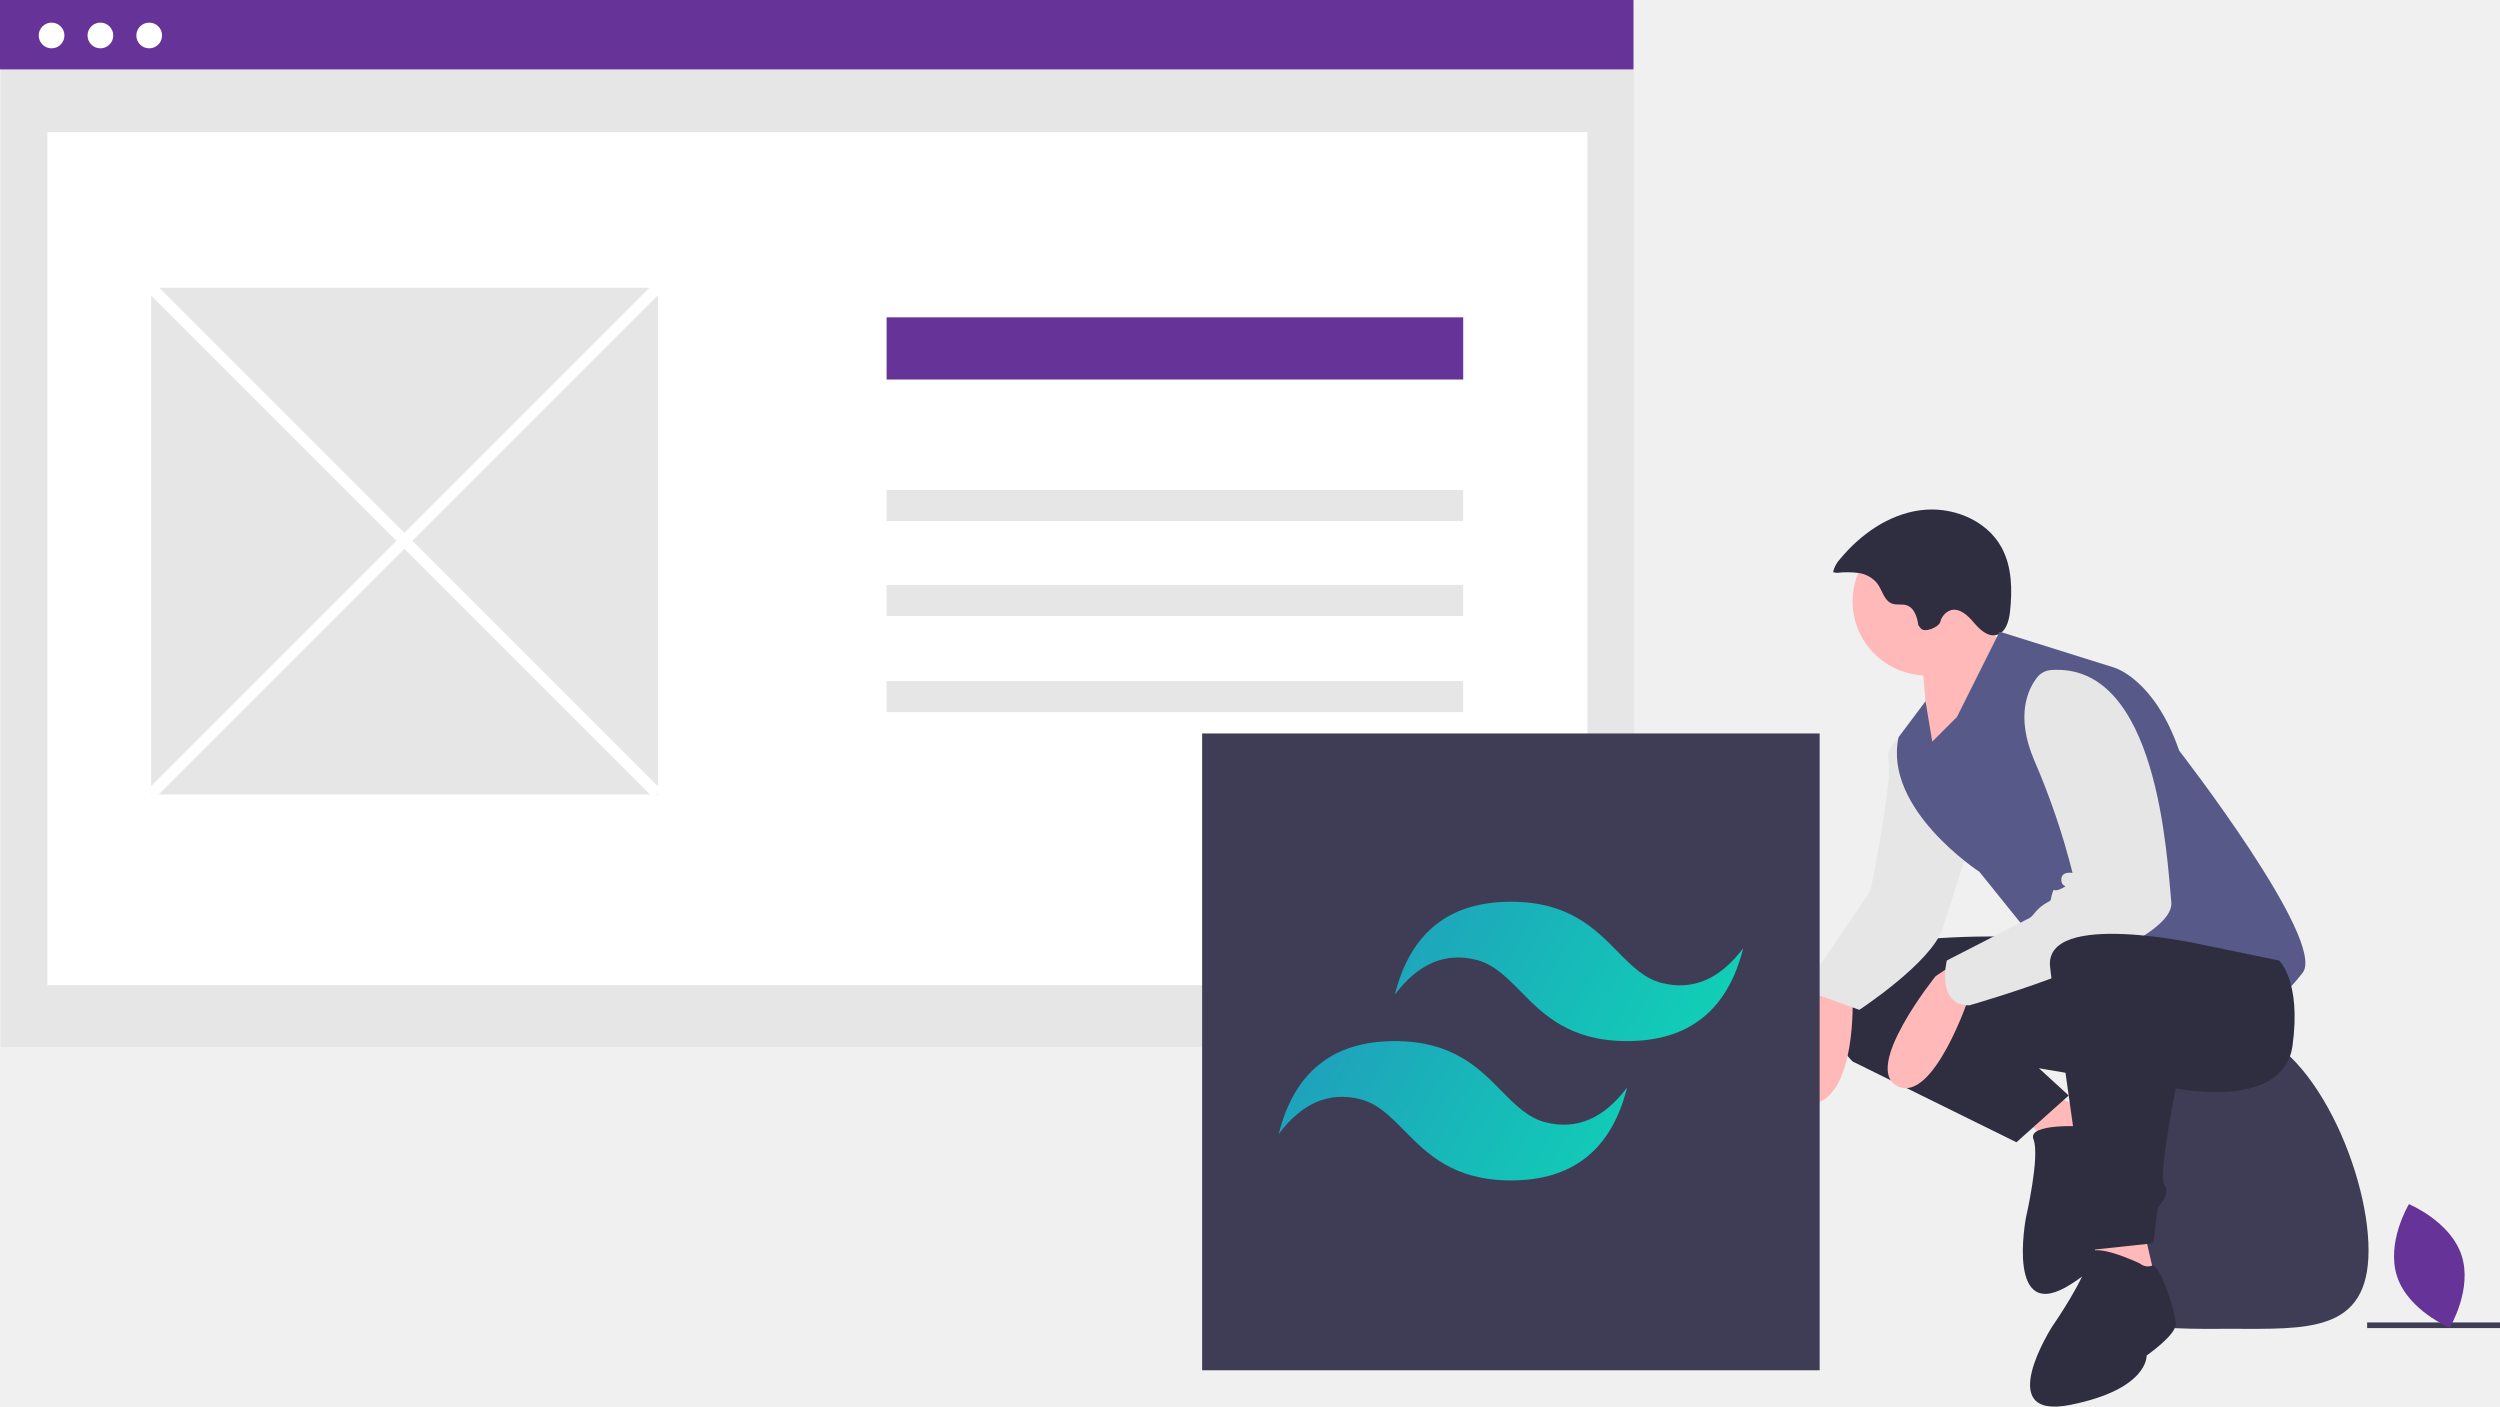
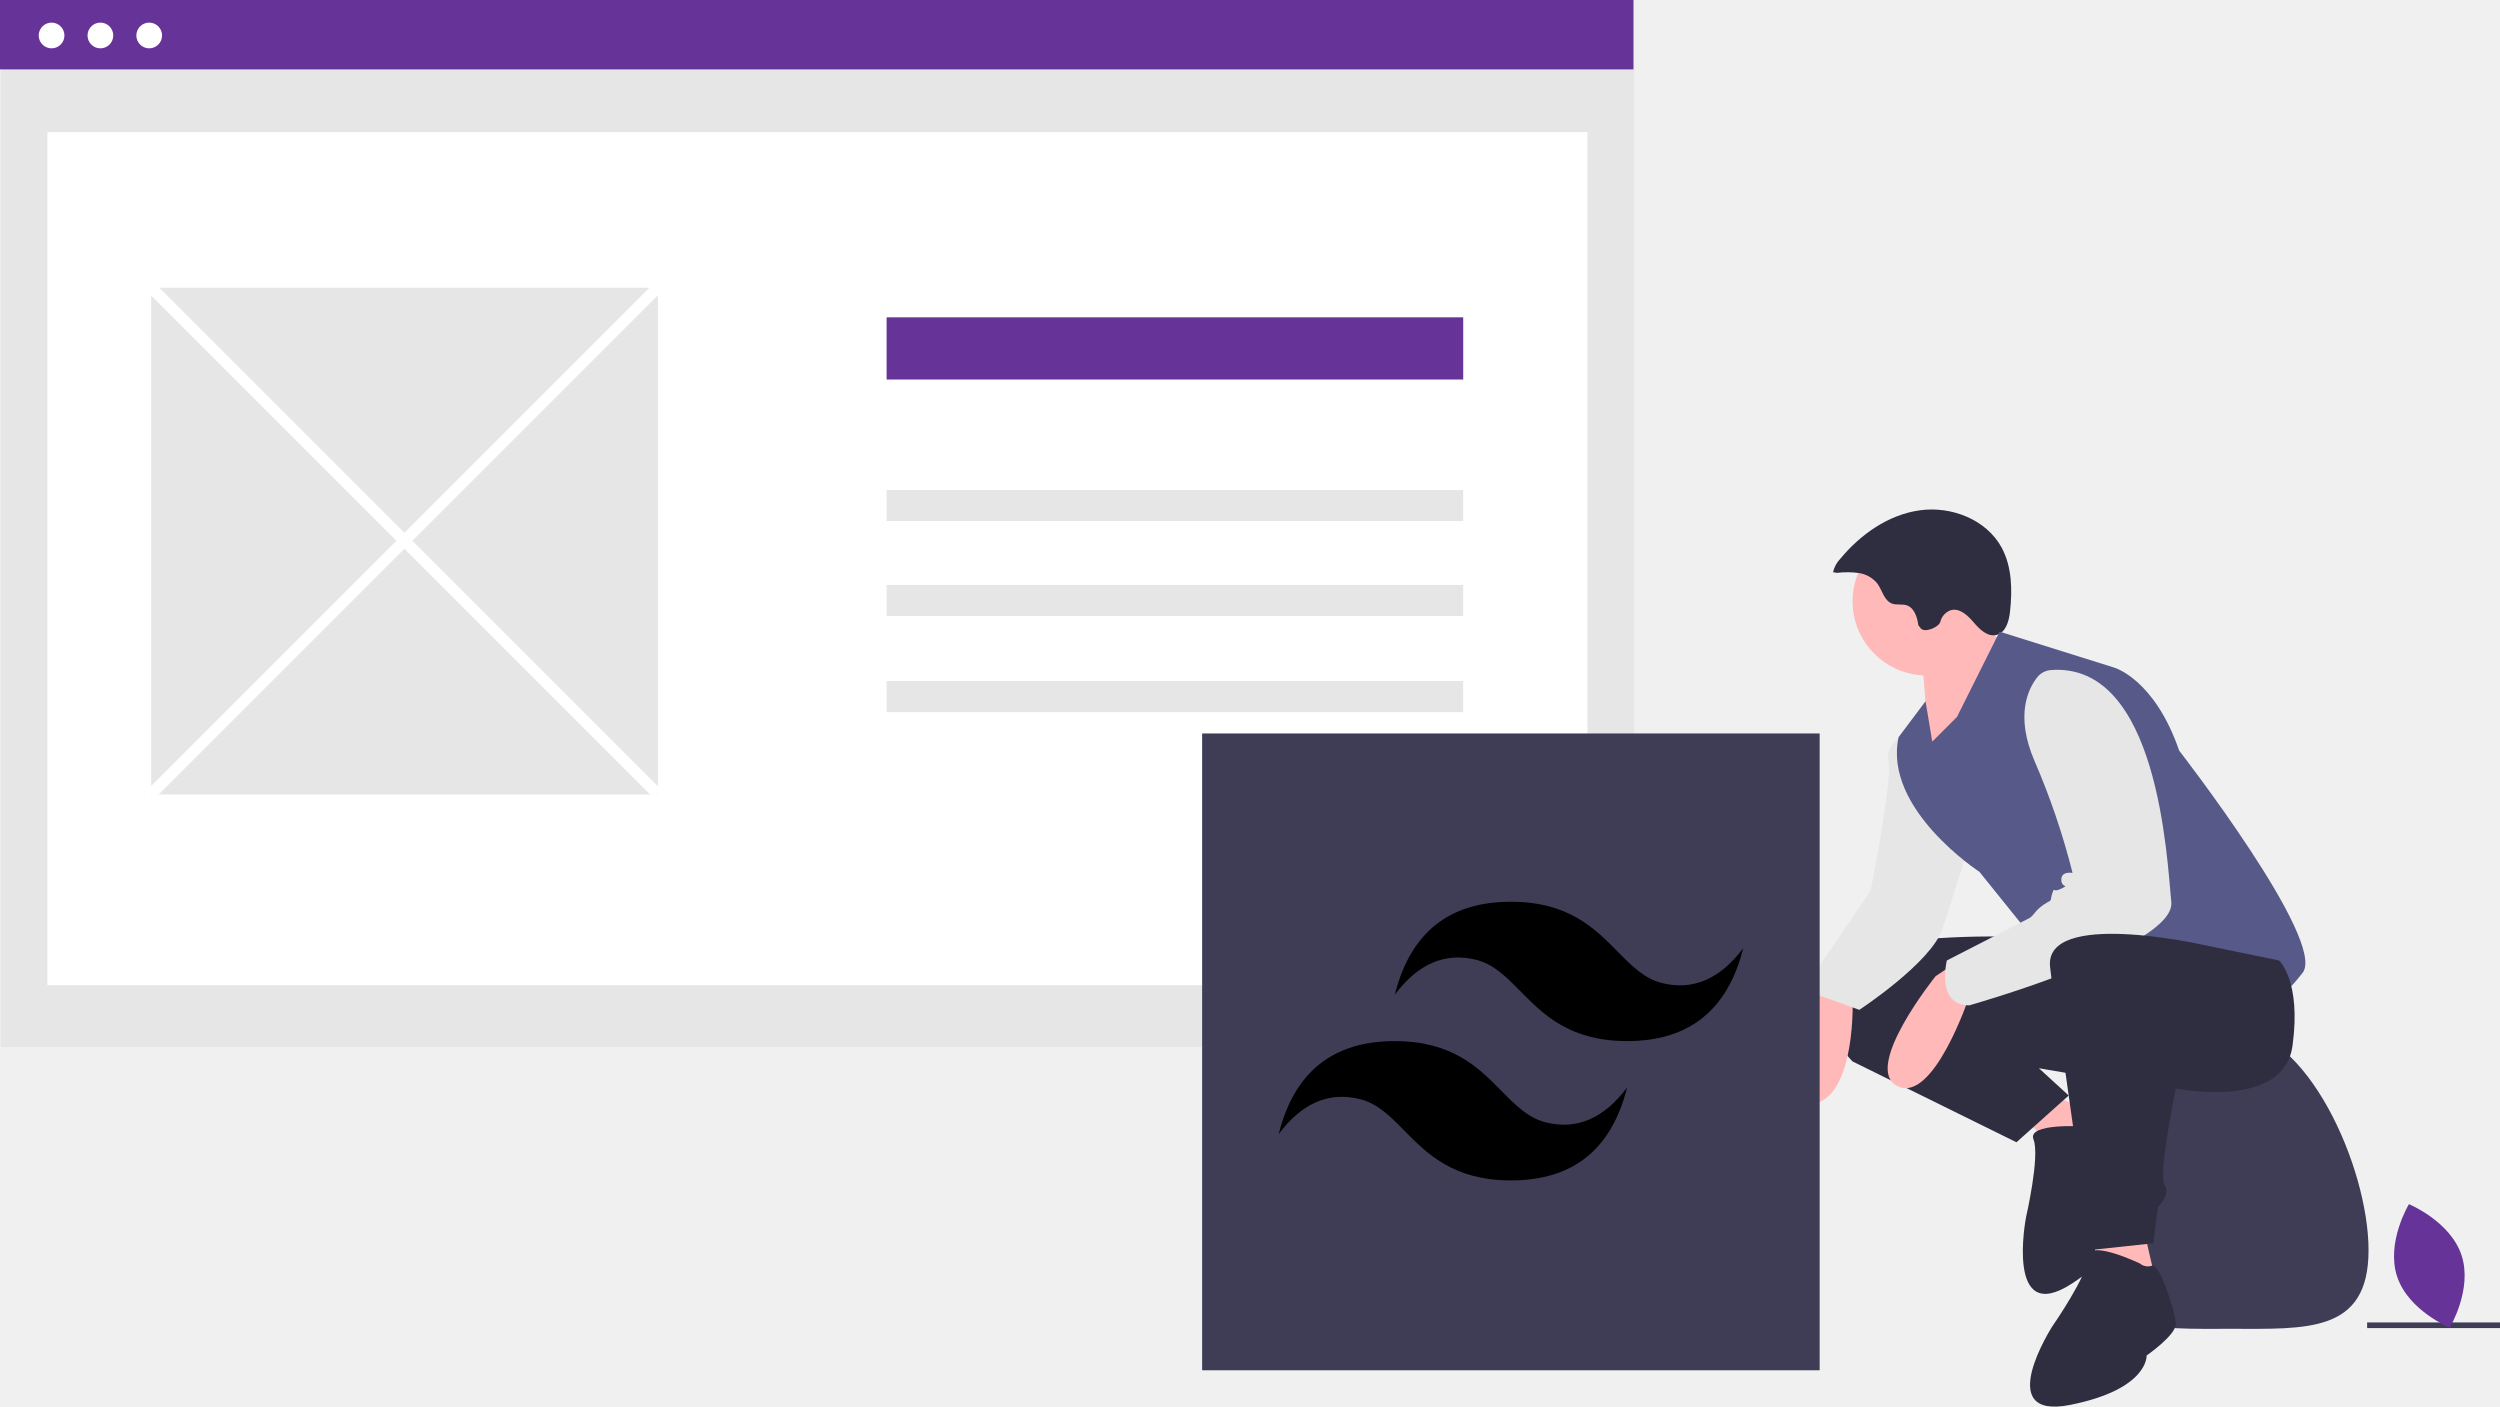
<svg xmlns="http://www.w3.org/2000/svg" data-name="Layer 1" className="skew-y-0 w-full h-full" width="884.33" height="497.573" viewBox="0 0 884.33 497.573">
  <defs>
    <linearGradient id="b0ba8c84-577a-4822-8dcd-01697aaa3f6e-166" x1="3.362" y1="897.416" x2="4.022" y2="897.188" gradientTransform="matrix(256, 0, 0, -153.6, -255, 138394.606)" gradientUnits="userSpaceOnUse">
-       <stop offset="0" stop-color="#2298bd" />
-       <stop offset="1" stop-color="#0ed7b5" />
+       <stop offset="0" stopColor="#2298bd" />
+       <stop offset="1" stopColor="#0ed7b5" />
    </linearGradient>
  </defs>
  <rect x="837.33" y="467.788" width="47" height="2" fill="#3f3d56" />
  <path d="M898.009,643.473c0,29.378,21.861,27.788,48.828,27.788s48.828,1.59,48.828-27.788-21.861-78.601-48.828-78.601S898.009,614.095,898.009,643.473Z" transform="translate(-157.8353 -201.2137)" fill="#3f3d56" />
  <path d="M783.187,400.877c.026-.083.054-.167.08-.251-.011.037-.026.072-.037.108Z" transform="translate(-157.8353 -201.2137)" fill="#2f2e41" />
  <polygon points="715.66 395.323 732.333 411.202 745.83 396.911 725.188 386.589 715.66 395.323" fill="#ffb9b9" />
  <path d="M894.983,599.674s-20.199-1.32-17.838,4.577-2.644,27.571-2.644,27.571-7.505,38.925,16.226,23.436,18.567-26.25,18.567-26.25,6.926-10.47,5.45-14.155-13.203-17.838-15.45-16.066A4.427,4.427,0,0,1,894.983,599.674Z" transform="translate(-157.8353 -201.2137)" fill="#2f2e41" />
  <path d="M902.078,533.815s-88.922-7.146-96.067,11.115,7.146,31.758,7.146,31.758l57.958,28.582,18.486-16.536-10.546-9.664s59.546,11.115,61.134,2.382S933.835,526.669,902.078,533.815Z" transform="translate(-157.8353 -201.2137)" fill="#2f2e41" />
  <path d="M798.865,549.694s-15.879,44.461,0,42.079,14.291-38.109,14.291-38.109Z" transform="translate(-157.8353 -201.2137)" fill="#ffb9b9" />
  <path d="M834.195,458.787s-9.924,5.161-8.336,11.512-6.352,46.049-6.352,46.049L795.689,551.282l19.849,7.146s25.406-16.673,29.376-28.582,9.527-30.17,9.527-30.17Z" transform="translate(-157.8353 -201.2137)" fill="#e6e6e6" />
  <circle cx="681.521" cy="212.715" r="26.2" fill="#ffb9b9" />
  <path d="M837.371,432.587s3.176,26.2,1.588,36.521,31.758-37.315,31.758-37.315-14.291-10.321-14.291-14.291S837.371,432.587,837.371,432.587Z" transform="translate(-157.8353 -201.2137)" fill="#ffb9b9" />
  <path d="M807.654,403.85a30.595,30.595,0,0,1,7.66.053,10.298,10.298,0,0,1,6.546,3.659c1.812,2.426,2.414,6.111,5.254,7.163,1.692.627,3.651.03,5.344.654,2.033.749,3.065,2.996,3.605,5.094s-.146,1.369,1.238,3.036,6.356-.447,6.88-2.3a5.817,5.817,0,0,1,3.669-4.14c3.12-.904,6.024,1.807,8.125,4.284s4.915,5.24,8.069,4.465c3.31-.814,4.44-4.886,4.804-8.275.83-7.721.707-15.919-3.027-22.728-5.404-9.854-17.741-14.637-28.873-13.092s-20.958,8.494-28.14,17.14a9.941,9.941,0,0,0-2.567,4.759" transform="translate(-157.8353 -201.2137)" fill="#2f2e41" />
  <path d="M841.341,463.551l8.733-8.733,15.085-30.17,40.491,12.703s14.291,3.97,23.024,29.376c0,0,52.4,67.485,43.667,78.601s-10.321,10.321-24.612,1.588a126.63,126.63,0,0,0-28.582-12.703l-38.109,3.97-23.024-28.582s-34.14-22.23-28.582-47.637l9.527-12.703Z" transform="translate(-157.8353 -201.2137)" fill="#575a89" />
  <path d="M847.295,543.342l-4.764,3.176s-26.2,32.552-13.497,38.903S854.441,553.663,854.441,553.663Z" transform="translate(-157.8353 -201.2137)" fill="#ffb9b9" />
  <path d="M883.299,438.232a6.818,6.818,0,0,0-4.861,2.598c-3.15,4.008-7.845,13.434-.973,29.47a256.378,256.378,0,0,1,13.497,39.697s-3.97-.794-3.97,2.382,3.176,1.588,0,3.176-2.382-.794-3.176,1.588c-.829,2.488.074,2.377-1.814,3.287a15.33,15.33,0,0,0-4.85,4.217,5.604,5.604,0,0,1-1.275,1.23l-29.376,15.085s-3.97,15.879,7.939,15.879c0,0,73.043-20.643,71.455-36.521C924.344,504.793,921.273,435.389,883.299,438.232Z" transform="translate(-157.8353 -201.2137)" fill="#e6e6e6" />
  <polygon points="741.067 437.402 741.067 458.044 763.297 456.457 758.533 435.814 741.067 437.402" fill="#ffb9b9" />
  <path d="M914.781,648.143s-18.261-8.733-18.261-2.382-12.703,24.612-12.703,24.612-21.437,33.346,6.352,27.788,26.994-17.467,26.994-17.467,10.321-7.146,10.321-11.115-5.626-21.467-8.371-20.658A4.427,4.427,0,0,1,914.781,648.143Z" transform="translate(-157.8353 -201.2137)" fill="#2f2e41" />
  <path d="M937.011,535.403s-56.37-12.703-53.988,7.939,4.764,32.552,4.764,32.552l9.527,67.485,22.23-2.382,1.588-12.703s4.764-4.764,2.382-7.939,3.97-34.14,3.97-34.14,38.109,7.939,41.285-15.085-4.764-30.17-4.764-30.17Z" transform="translate(-157.8353 -201.2137)" fill="#2f2e41" />
  <path d="M1028.559,645.237c3.986,12.061-4.177,25.604-4.177,25.604s-14.625-6.012-18.611-18.073,4.177-25.604,4.177-25.604S1024.573,633.176,1028.559,645.237Z" transform="translate(-157.8353 -201.2137)" fill="#663399" />
  <rect x="0.247" y="0.328" width="577.806" height="370.053" fill="#e6e6e6" />
  <rect x="16.769" y="46.741" width="544.762" height="301.747" fill="#fff" />
  <rect width="577.806" height="24.547" fill="#663399" />
  <circle cx="18.242" cy="12.55" r="4.55" fill="#fff" />
  <circle cx="35.511" cy="12.55" r="4.55" fill="#fff" />
  <circle cx="52.78" cy="12.55" r="4.55" fill="#fff" />
  <rect x="313.619" y="112.25" width="203.968" height="22" fill="#663399" />
  <rect x="313.619" y="173.325" width="203.968" height="11" fill="#e6e6e6" />
  <rect x="313.619" y="206.9" width="203.968" height="11" fill="#e6e6e6" />
  <rect x="313.619" y="240.9" width="203.968" height="11" fill="#e6e6e6" />
  <rect x="53.479" y="101.788" width="179.246" height="179.246" fill="#e6e6e6" />
  <rect x="298.888" y="265.93" width="4" height="253.144" transform="translate(-347.2479 126.5075) rotate(-45)" fill="#fff" />
  <rect x="174.316" y="390.502" width="253.144" height="4" transform="translate(-347.2479 126.5075) rotate(-45)" fill="#fff" />
  <rect x="425.233" y="259.449" width="218.435" height="225.261" fill="#3f3d56" />
  <path d="M692.313,520.189q-32.86,0-41.076,32.86,12.323-16.43,28.753-12.323c6.25,1.562,10.716,6.096,15.661,11.115,8.054,8.176,17.376,17.638,37.737,17.638q32.86,0,41.076-32.86-12.323,16.43-28.753,12.323c-6.25-1.562-10.716-6.096-15.661-11.115C721.996,529.652,712.674,520.189,692.313,520.189Zm-41.076,49.291q-32.86,0-41.076,32.86,12.323-16.43,28.753-12.323c6.25,1.562,10.716,6.096,15.661,11.115,8.054,8.176,17.376,17.638,37.737,17.638q32.86,0,41.076-32.86-12.323,16.43-28.753,12.323c-6.25-1.562-10.716-6.096-15.661-11.115C680.921,578.942,671.599,569.48,651.238,569.48Z" transform="translate(-157.8353 -201.2137)" fill="url(#b0ba8c84-577a-4822-8dcd-01697aaa3f6e-166)" />
</svg>
